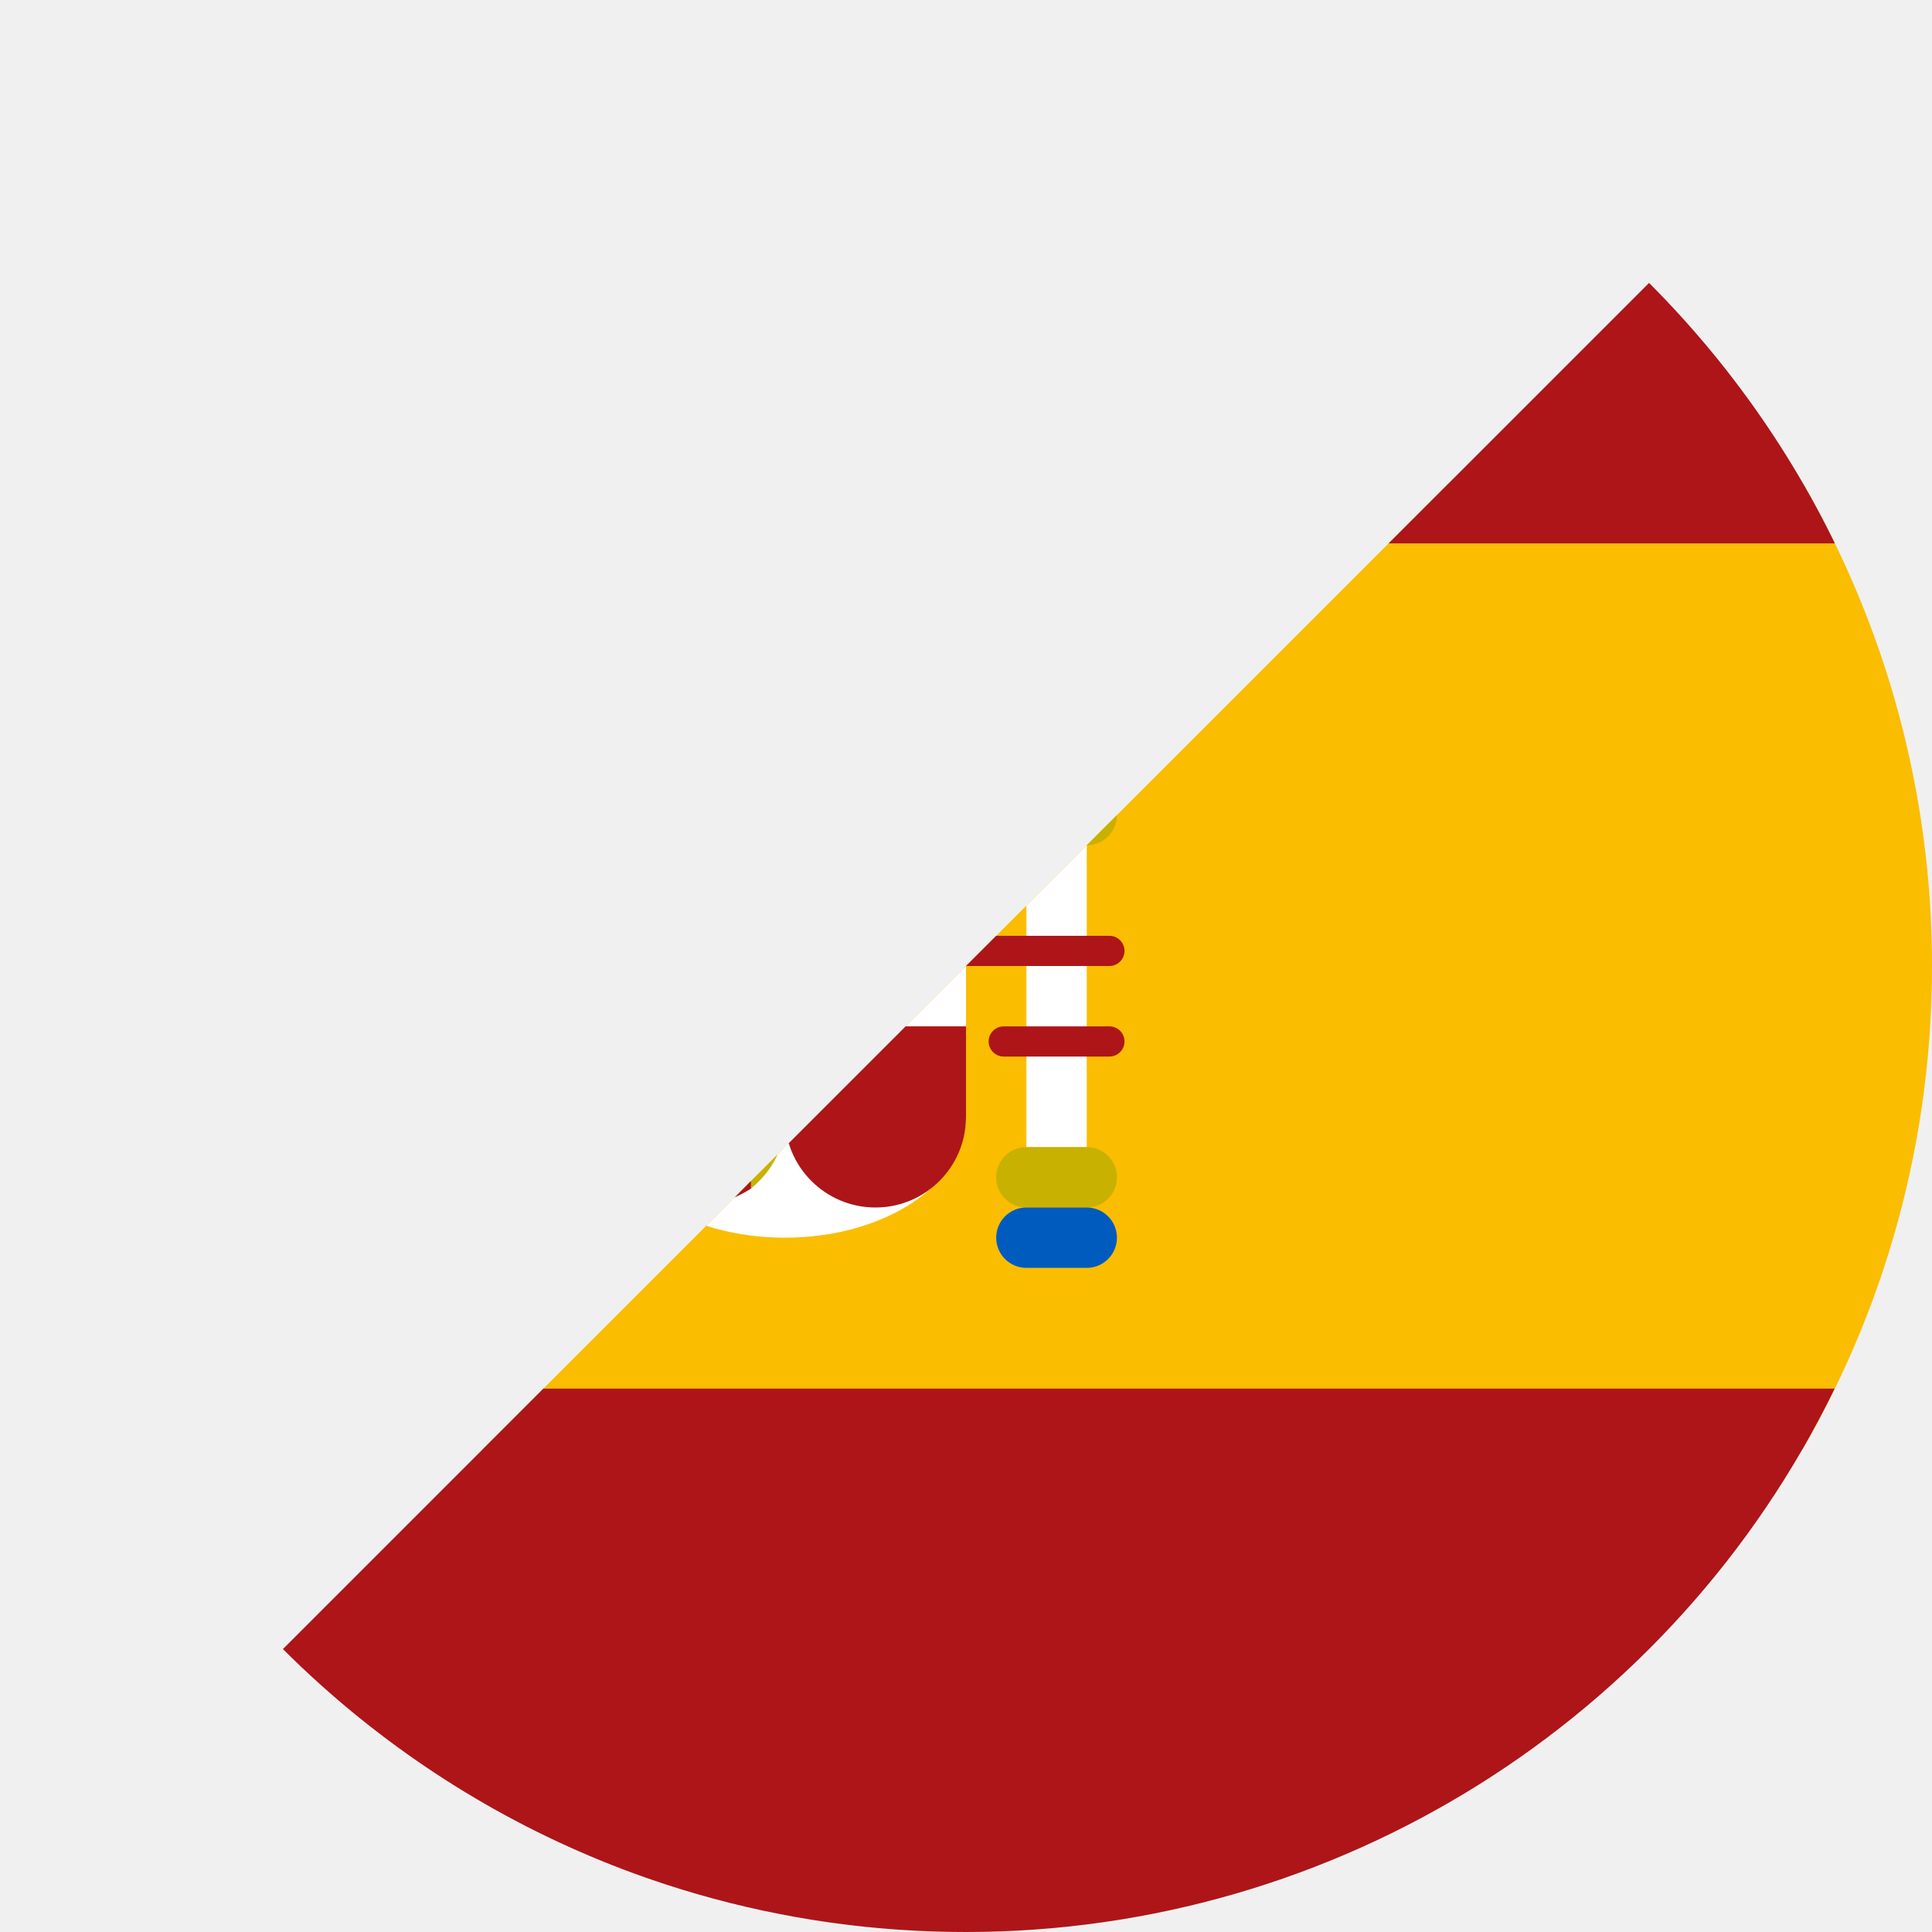
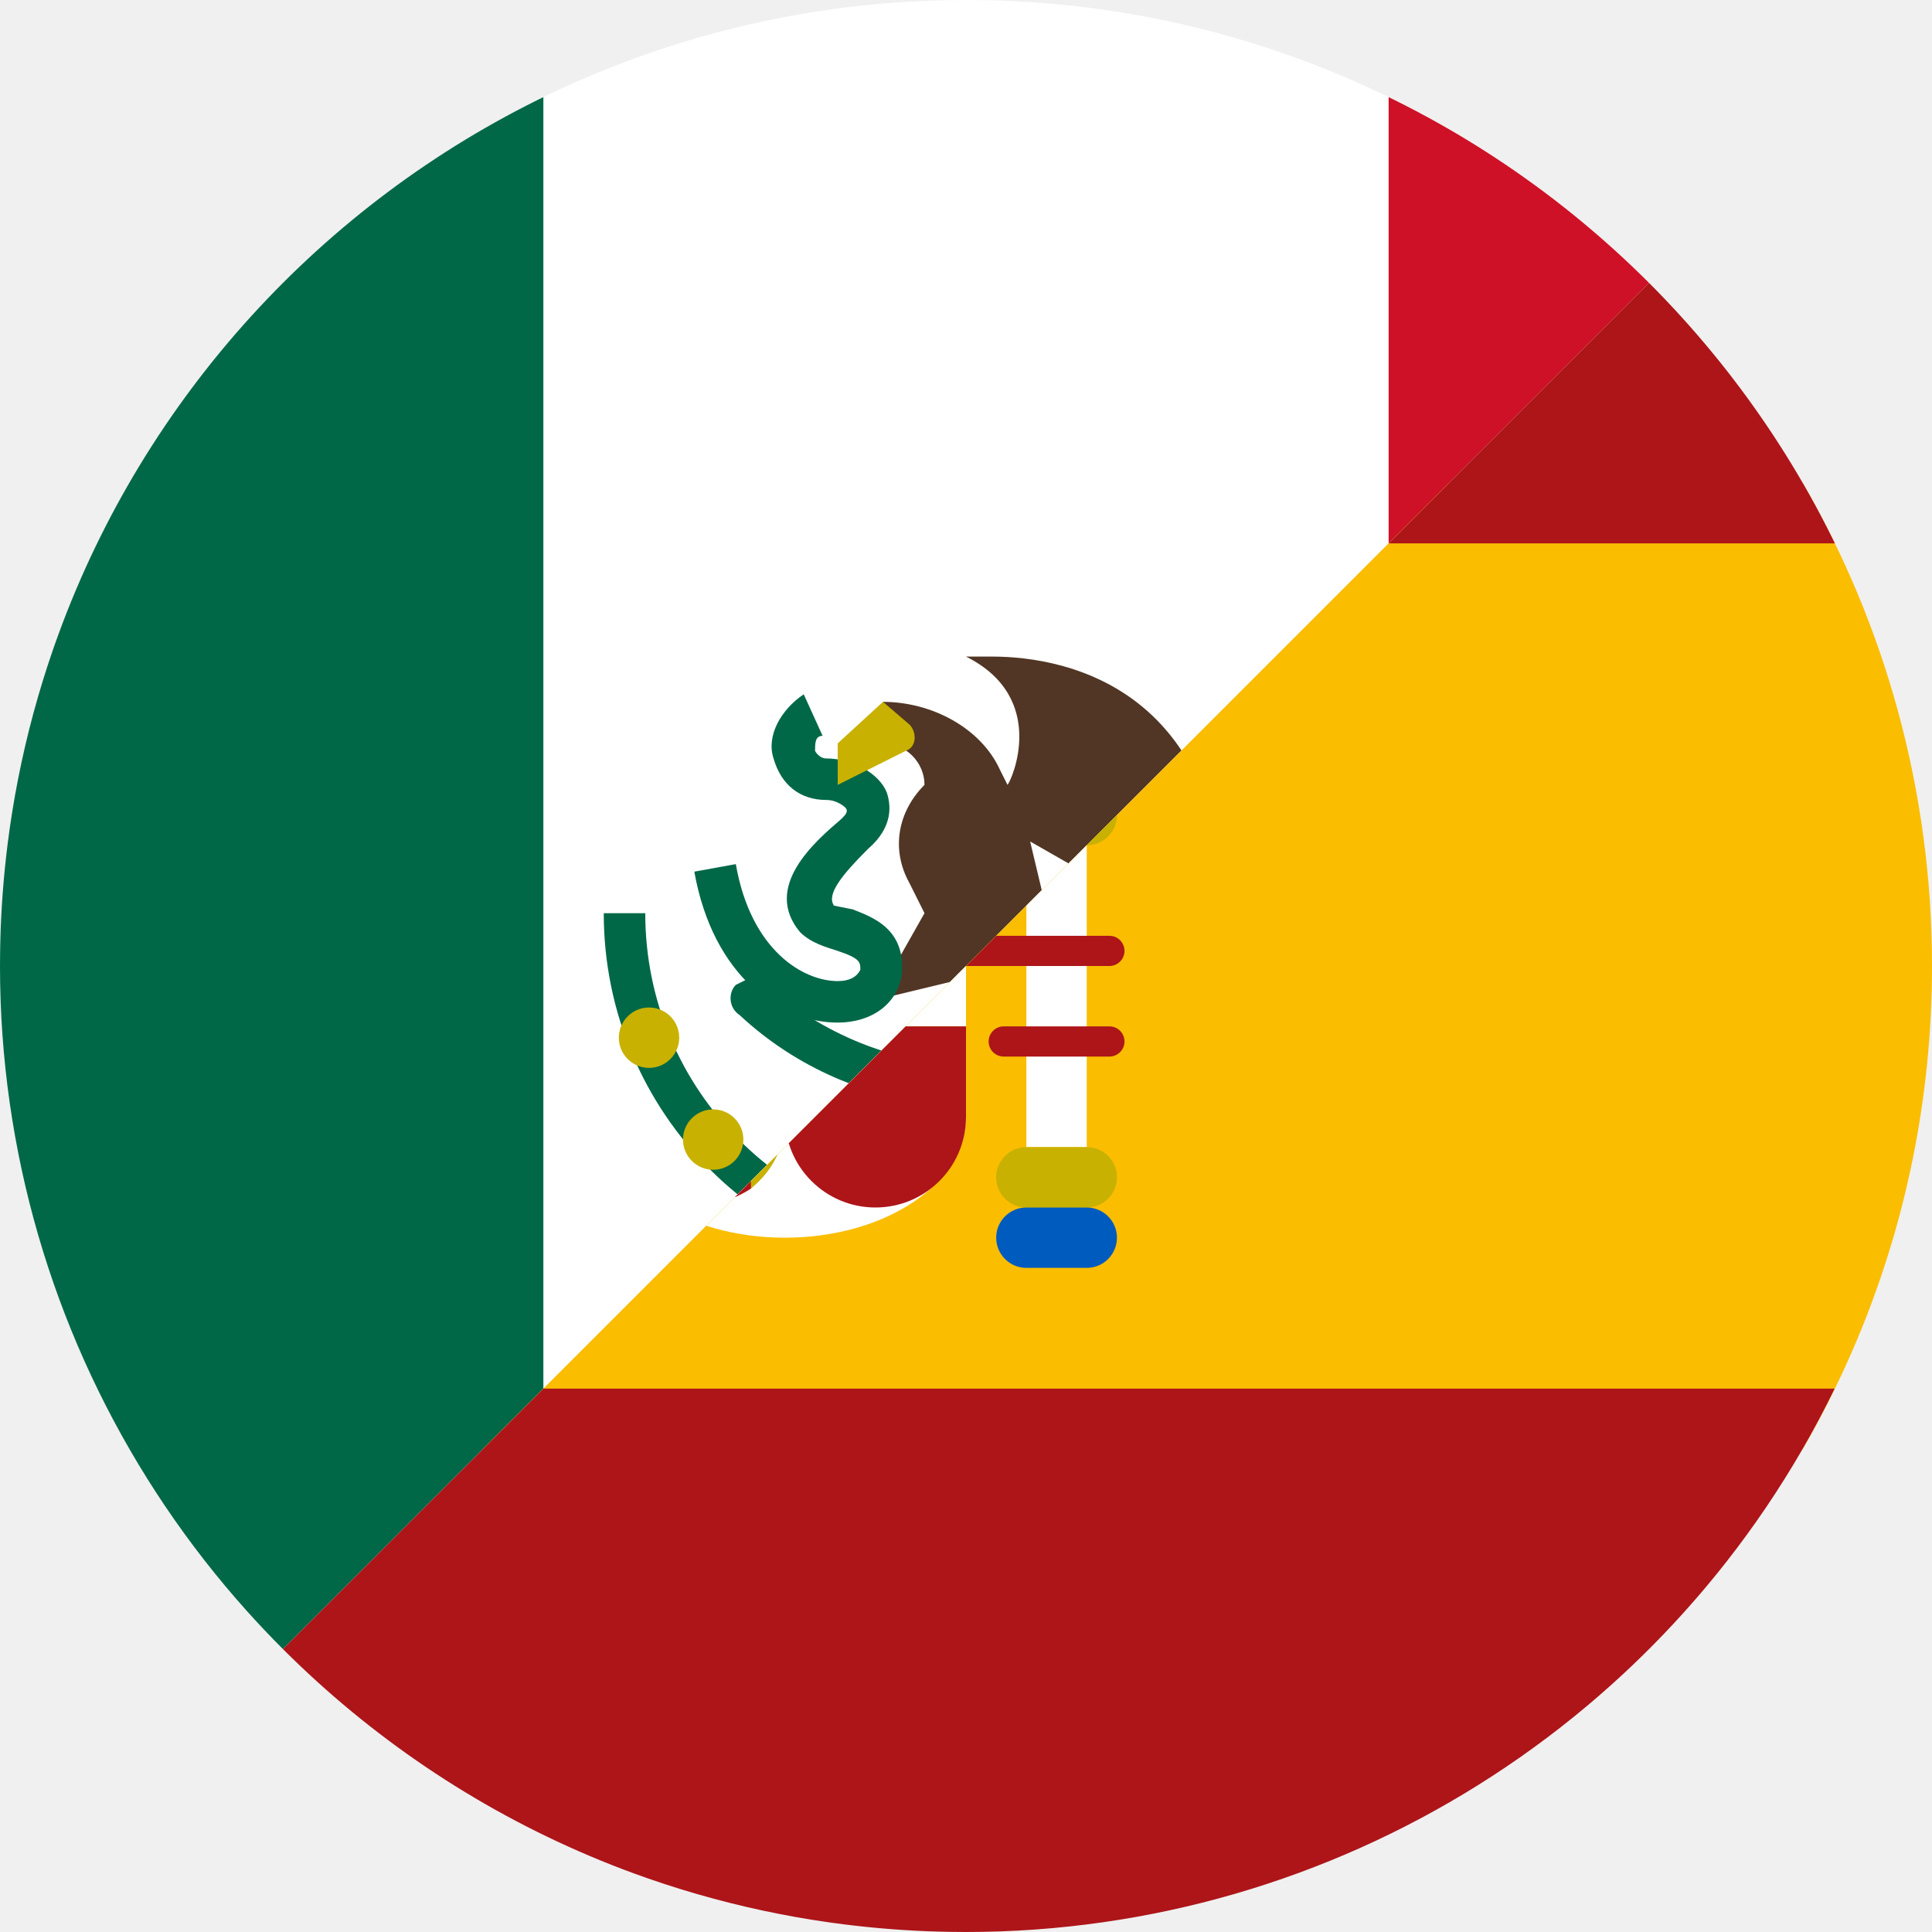
<svg xmlns="http://www.w3.org/2000/svg" width="512" height="512" viewBox="0 0 512 512" fill="none">
  <defs>
    <clipPath id="c">
      <circle cx="256" cy="256" r="256" />
    </clipPath>
    <clipPath id="tl">
      <polygon points="0,0 512,0 0,512" />
    </clipPath>
    <clipPath id="br">
      <polygon points="512,0 512,512 0,512" />
    </clipPath>
  </defs>
  <g clip-path="url(#c)">
    <g clip-path="url(#tl)">
-       
+       <path fill="#FFFFFF" d="M128 477.8A255 255 0 0 0 256 512c46.6 0 90.3-12.5 128-34.2V34.2A255 255 0 0 0 256 0c-46.6 0-90.3 12.5-128 34.2z" />
+       <path fill="#006847" d="M0 256A256 256 0 0 1 144 25.6v460.6A256 256 0 0 1 0 256" />
+       <path fill="#CE1126" d="M512 256A256 256 0 0 0 368 25.7v460.6A256 256 0 0 0 512 256" />
+       <path fill="#C8B100" d="M256 277v10h12l10-22z" />
+       <path fill="#006847" d="M160 242a96 96 0 1 0 192 0h-11a85 85 0 0 1-170 0zm39 17-4 2c-2 2-2 6 1 8 15 14 34 22 54 24v17h12v-17c20-2 39-10 54-24 3-2 3-6 1-8s-6-2-8 0a78 78 0 0 1-53 21c-19 0-38-8-53-21z" />
+       <path fill="#30C2DC" d="M256 316c-14 0-28-5-40-13l6-9c20 13 48 13 68 0l7 9c-12 8-26 13-41 13" />
+       <path fill="#513625" d="M256 174c22 11 12 33 11 34l-2-4c-5-11-18-18-31-18v11c6 0 11 5 11 11-7 7-9 17-4 26l4 8-13 23 29-7 18 18v-11l11 11 23-11-35-21-5-21 28 16c4 11 12 21 23 26 9-83-42-91-61-91z" />
+       <path fill="#006847" d="M222 271c-15 0-33-12-38-40l11-2c4 23 18 31 27 31q4.5 0 6-3c0-2 0-3-6-5-3-1-7-2-10-5-10-12 4-24 11-30 1-1 2-2 1-3 0 0-2-2-5-2-7 0-12-4-14-11-2-6 2-13 8-17l5 11c-2 0-2 2-2 4 0 0 1 2 3 2 7 0 14 4 16 9 1 3 2 9-5 15-7 7-11 12-9 15l5 1c5 2 14 5 13 17-1 8-8 13-17 13" />
+       <path fill="#C8B100" fill-rule="evenodd" d="m234 186-12 11v11l18-9c3-1 3-5 1-7zm-62 97a8 8 0 1 0 0-16 8 8 0 0 0 0 16m25 19a8 8 0 1 1-16 0 8 8 0 0 1 16 0m19 29a8 8 0 1 0 0-16 8 8 0 0 0 0 16m89-8a8 8 0 1 1-16 0 8 8 0 0 1 16 0m19-13a8 8 0 1 0 0-16 8 8 0 0 0 0 16m25-35a8 8 0 1 1-16 0 8 8 0 0 1 16 0" clip-rule="evenodd" />
+       <path fill="#C8B100" d="M262 299h-12a11 11 0 0 0 0 22h12a11 11 0 0 0 0-22" />
    </g>
    <g clip-path="url(#br)">
-       <path fill="#FABD00" d="M477.8 384A255 255 0 0 0 512 256c0-46.6-12.5-90.3-34.2-128H34.2A255 255 0 0 0 0 256c0 46.6 12.5 90.3 34.2 128z" />
-       <path fill="#AD1519" d="M256 512A256 256 0 0 1 25.6 368h460.6A256 256 0 0 1 256 512m0-512A256 256 0 0 0 25.7 144h460.6A256 256 0 0 0 256 0" />
-       <path fill="#FFFFFF" d="M144 304h-16v-80h16zm128 0h16v-80h-16z" />
-       <path fill="#AD1519" d="M122 248a4 4 0 1 0 0 8h172a4 4 0 1 0 0-8zm0 24a4 4 0 1 0 0 8h28a4 4 0 1 0 0-8zm144 0a4 4 0 1 0 0 8h28a4 4 0 1 0 0-8z" />
-       <path fill="#FFFFFF" fill-rule="evenodd" d="M196 168c-7 0-13 5-15 11l-5-1c-9 0-16 7-16 16s7 16 16 16c7 0 13-4 15-11a16 16 0 0 0 17-4 16 16 0 0 0 17 4 16 16 0 1 0 10-20 16 16 0 0 0-27-5q-4.5-6-12-6m0 8c5 0 8 4 8 8 0 5-3 8-8 8-4 0-8-3-8-8 0-4 4-8 8-8m24 0c5 0 8 4 8 8 0 5-3 8-8 8-4 0-8-3-8-8 0-4 4-8 8-8m-44 10 4 1 4 8c0 4-4 7-8 7s-8-3-8-8c0-4 4-8 8-8m64 0c5 0 8 4 8 8 0 5-3 8-8 8-4 0-8-3-8-7l4-8zm-32 142c26.5 0 48-14.3 48-32 0-9.6-6.3-18.1-16.2-24H256v-48h-48v40c-26.5 0-48 14.3-48 32s21.5 32 48 32" clip-rule="evenodd" />
-       <path fill="#C8B100" d="M200 160h16v32h-16z" />
-       <path fill="#AD1519" fill-rule="evenodd" d="m248 208-8 8h-64l-8-8c0-13 18-24 40-24s40 11 40 24m-112-16a8 8 0 0 1 8 8v8a8 8 0 0 1-16 0v-8a8 8 0 0 1 8-8m144 0a8 8 0 0 1 8 8v8a8 8 0 0 1-16 0v-8a8 8 0 0 1 8-8m-72 80v24a24 24 0 0 0 48 0v-24zm0 0h-48v-48h48zm34-30a10 10 0 1 0-20 0v12a10 10 0 1 0 20 0z" clip-rule="evenodd" />
-       <path fill="#C8B100" fill-rule="evenodd" d="M128 208h16a8 8 0 0 1 0 16h-16a8 8 0 0 1 0-16m144 0h16a8 8 0 0 1 0 16h-16a8 8 0 0 1 0-16m-128 96h-16a8 8 0 0 0 0 16h16a8 8 0 0 0 0-16m128 0h16a8 8 0 0 1 0 16h-16a8 8 0 0 1 0-16m-112-32v24c0 8 4 14 9 19l5-6 5 10q5 1.2 10 0l5-10 5 6c6-5 9-11 9-19v-24h-9l-5 8-5-8h-10l-5 8-5-8zm8-32v-8h32v8h-8v16h8v8h-32v-8h8v-16zm72-24h-64v8h64z" clip-rule="evenodd" />
-       <path fill="#AD1519" d="M169 272v43q4.6 3 10 4v-47zm20 0v47q5.4-1 10-4v-43z" />
-       <path fill="#FABD00" fill-rule="evenodd" d="M186 208a6 6 0 1 0 0-12 6 6 0 0 0 0 12m22 0a6 6 0 1 0 0-12 6 6 0 0 0 0 12m28-6a6 6 0 1 1-12 0 6 6 0 0 1 12 0" clip-rule="evenodd" />
-       <path fill="#005BBF" fill-rule="evenodd" d="M208 288a16 16 0 1 0 0-32 16 16 0 0 0 0 32m80 32h-16a8 8 0 0 0 0 16h16a8 8 0 0 0 0-16m-160 0h16a8 8 0 0 1 0 16h-16a8 8 0 0 1 0-16" clip-rule="evenodd" />
+       <g clip-path="url(#c)">
+         <path fill="#FABD00" d="M477.8 384A255 255 0 0 0 512 256c0-46.6-12.5-90.3-34.2-128H34.2A255 255 0 0 0 0 256c0 46.6 12.5 90.3 34.2 128z" />
+         <path fill="#AD1519" d="M256 512A256 256 0 0 1 25.6 368h460.6A256 256 0 0 1 256 512m0-512A256 256 0 0 0 25.7 144h460.6A256 256 0 0 0 256 0" />
+         <path fill="#FFFFFF" d="M144 304h-16v-80h16zm128 0h16v-80h-16z" />
+         <path fill="#AD1519" d="M122 248a4 4 0 1 0 0 8h172a4 4 0 1 0 0-8zm0 24a4 4 0 1 0 0 8h28a4 4 0 1 0 0-8zm144 0a4 4 0 1 0 0 8h28a4 4 0 1 0 0-8z" />
+         <path fill="#FFFFFF" fill-rule="evenodd" d="M196 168c-7 0-13 5-15 11l-5-1c-9 0-16 7-16 16s7 16 16 16c7 0 13-4 15-11a16 16 0 0 0 17-4 16 16 0 0 0 17 4 16 16 0 1 0 10-20 16 16 0 0 0-27-5q-4.5-6-12-6m0 8c5 0 8 4 8 8 0 5-3 8-8 8-4 0-8-3-8-8 0-4 4-8 8-8m24 0c5 0 8 4 8 8 0 5-3 8-8 8-4 0-8-3-8-8 0-4 4-8 8-8m-44 10 4 1 4 8c0 4-4 7-8 7s-8-3-8-8c0-4 4-8 8-8m64 0c5 0 8 4 8 8 0 5-3 8-8 8-4 0-8-3-8-7l4-8zm-32 142c26.5 0 48-14.3 48-32 0-9.6-6.3-18.1-16.2-24H256v-48h-48v40c-26.5 0-48 14.3-48 32s21.5 32 48 32" clip-rule="evenodd" />
+         <path fill="#C8B100" d="M200 160h16v32h-16z" />
+         <path fill="#AD1519" fill-rule="evenodd" d="m248 208-8 8h-64l-8-8c0-13 18-24 40-24s40 11 40 24m-112-16a8 8 0 0 1 8 8v8a8 8 0 0 1-16 0v-8a8 8 0 0 1 8-8m144 0a8 8 0 0 1 8 8v8a8 8 0 0 1-16 0v-8a8 8 0 0 1 8-8m-72 80v24a24 24 0 0 0 48 0v-24zm0 0h-48v-48h48zm34-30a10 10 0 1 0-20 0v12a10 10 0 1 0 20 0z" clip-rule="evenodd" />
+         <path fill="#C8B100" fill-rule="evenodd" d="M128 208h16a8 8 0 0 1 0 16h-16a8 8 0 0 1 0-16m144 0h16a8 8 0 0 1 0 16h-16a8 8 0 0 1 0-16m-128 96h-16a8 8 0 0 0 0 16h16a8 8 0 0 0 0-16m128 0h16a8 8 0 0 1 0 16h-16a8 8 0 0 1 0-16m-112-32v24c0 8 4 14 9 19l5-6 5 10q5 1.2 10 0l5-10 5 6c6-5 9-11 9-19v-24h-9l-5 8-5-8h-10l-5 8-5-8zm8-32v-8h32v8h-8v16h8v8h-32v-8h8v-16zm72-24h-64v8h64z" clip-rule="evenodd" />
+         <path fill="#AD1519" d="M169 272v43q4.6 3 10 4v-47zm20 0v47q5.4-1 10-4v-43z" />
+         <path fill="#FABD00" fill-rule="evenodd" d="M186 208a6 6 0 1 0 0-12 6 6 0 0 0 0 12m22 0a6 6 0 1 0 0-12 6 6 0 0 0 0 12m28-6a6 6 0 1 1-12 0 6 6 0 0 1 12 0" clip-rule="evenodd" />
+         <path fill="#005BBF" fill-rule="evenodd" d="M208 288a16 16 0 1 0 0-32 16 16 0 0 0 0 32m80 32h-16a8 8 0 0 0 0 16h16a8 8 0 0 0 0-16m-160 0h16a8 8 0 0 1 0 16h-16a8 8 0 0 1 0-16" clip-rule="evenodd" />
+       </g>
+       <defs>
+         <clipPath id="c">
+           <circle cx="256" cy="256" r="256" />
+         </clipPath>
+       </defs>
    </g>
  </g>
</svg>
